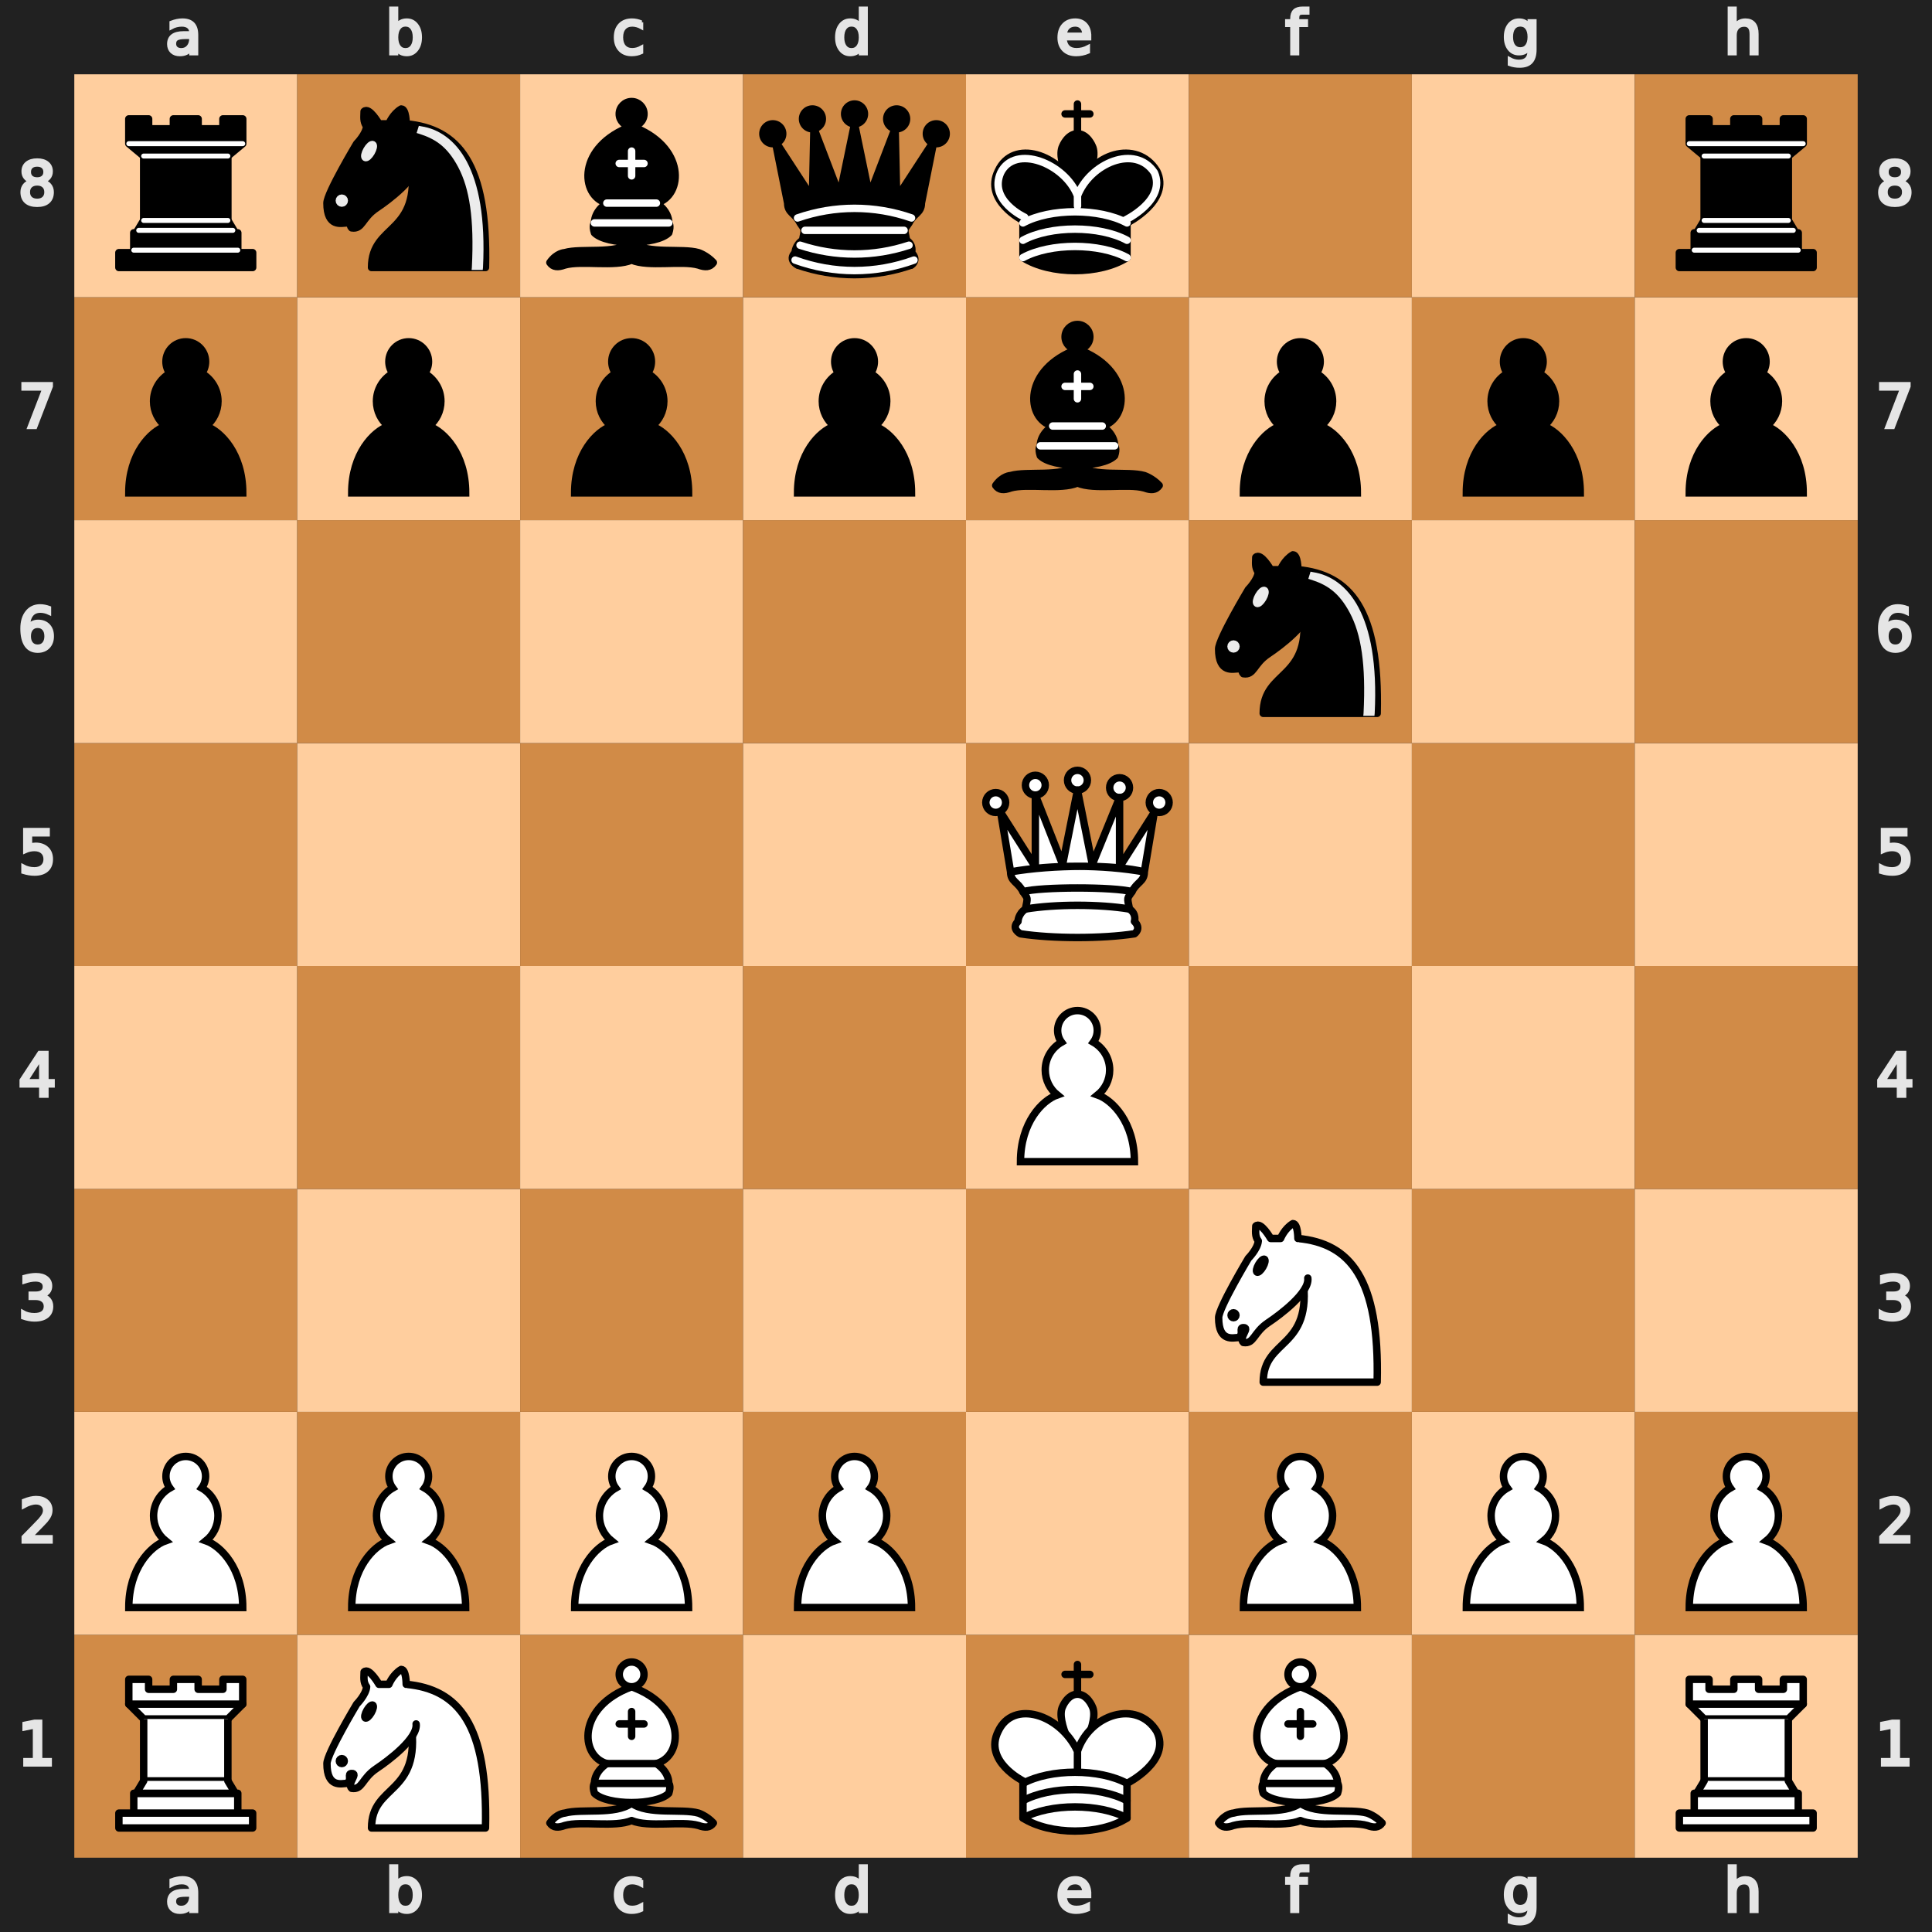
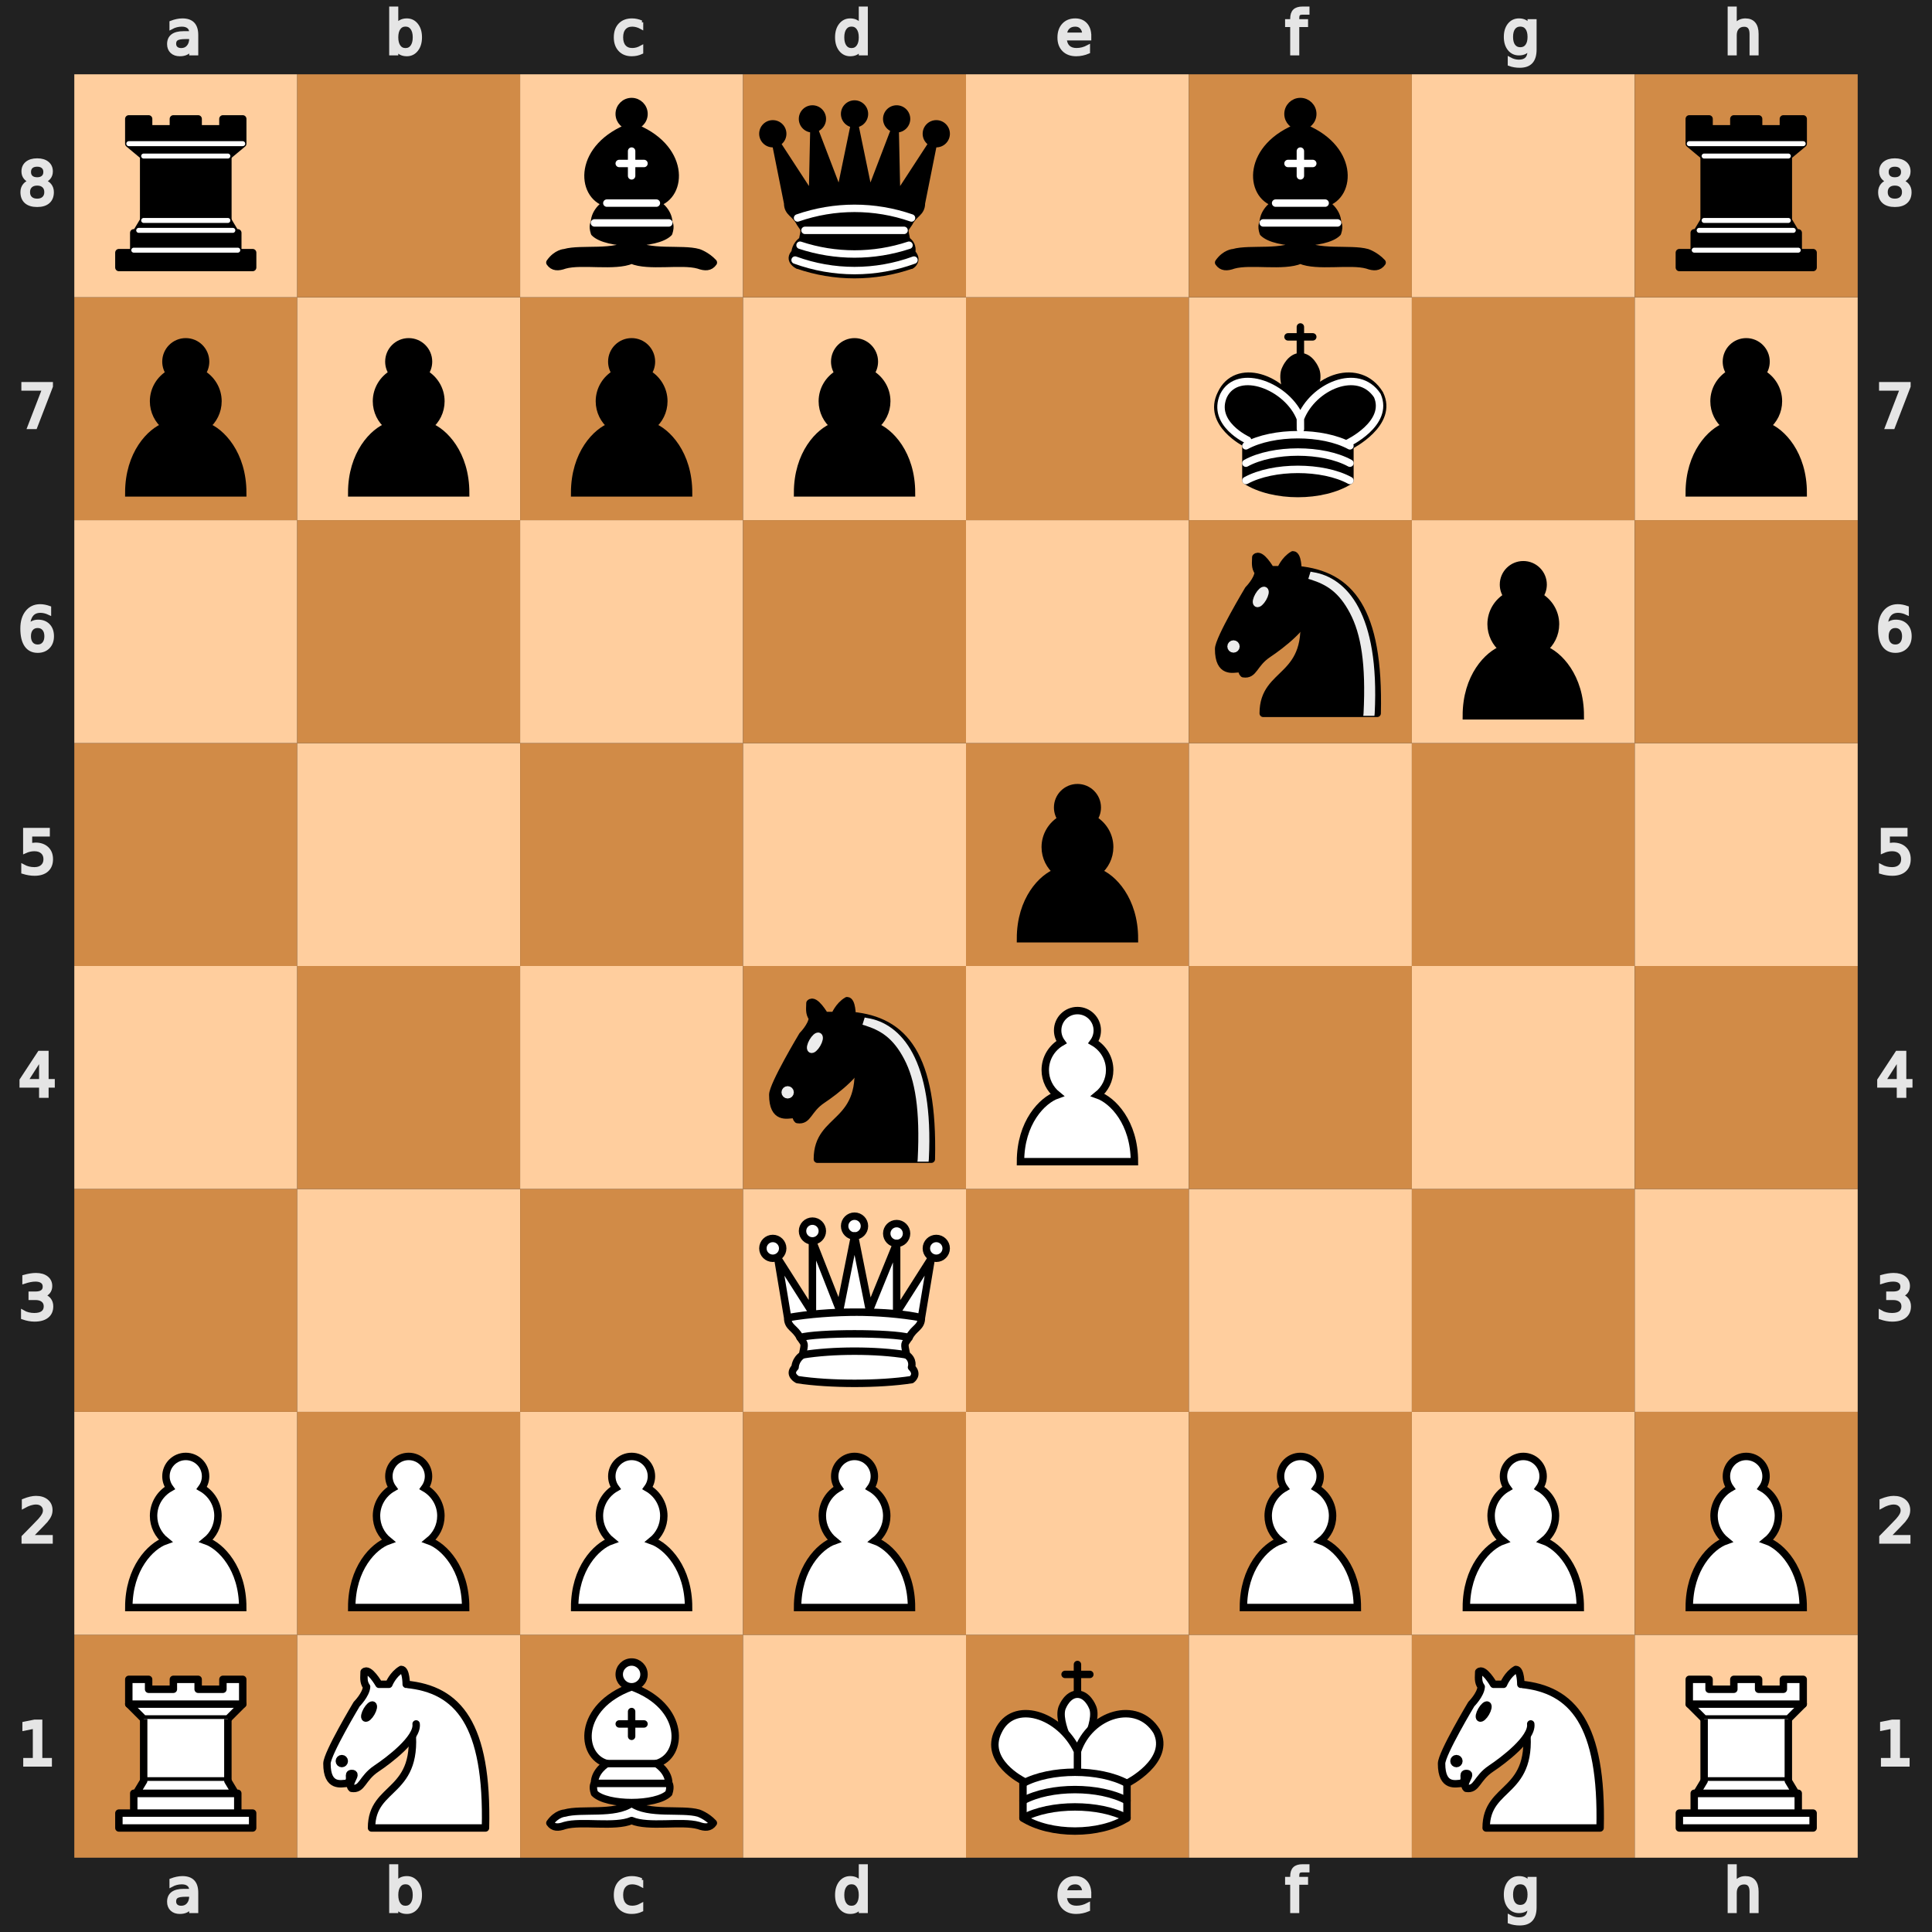
<svg xmlns="http://www.w3.org/2000/svg" xmlns:xlink="http://www.w3.org/1999/xlink" version="1.2" baseProfile="tiny" viewBox="0 0 390 390">
  <defs>
    <g id="white-pawn" class="white pawn">
      <path d="M22.5 9c-2.21 0-4 1.79-4 4 0 .89.29 1.71.78 2.38C17.33 16.5 16 18.59 16 21c0 2.03.94 3.84 2.41 5.03-3 1.06-7.41 5.55-7.41 13.47h23c0-7.92-4.41-12.41-7.41-13.47 1.47-1.19 2.41-3 2.41-5.03 0-2.41-1.33-4.5-3.28-5.62.49-.67.78-1.49.78-2.38 0-2.21-1.79-4-4-4z" fill="#fff" stroke="#000" stroke-width="1.5" stroke-linecap="round" />
    </g>
    <g id="white-knight" class="white knight" fill="none" fill-rule="evenodd" stroke="#000" stroke-width="1.5" stroke-linecap="round" stroke-linejoin="round">
      <path d="M 22,10 C 32.5,11 38.5,18 38,39 L 15,39 C 15,30 25,32.5 23,18" style="fill:#ffffff; stroke:#000000;" />
      <path d="M 24,18 C 24.38,20.91 18.45,25.37 16,27 C 13,29 13.18,31.34 11,31 C 9.958,30.06 12.41,27.96 11,28 C 10,28 11.19,29.23 10,30 C 9,30 5.997,31 6,26 C 6,24 12,14 12,14 C 12,14 13.89,12.1 14,10.5 C 13.27,9.506 13.5,8.5 13.5,7.5 C 14.5,6.5 16.5,10 16.5,10 L 18.5,10 C 18.5,10 19.28,8.008 21,7 C 22,7 22,10 22,10" style="fill:#ffffff; stroke:#000000;" />
      <path d="M 9.5 25.5 A 0.5 0.5 0 1 1 8.5,25.5 A 0.5 0.5 0 1 1 9.5 25.5 z" style="fill:#000000; stroke:#000000;" />
      <path d="M 15 15.5 A 0.5 1.5 0 1 1 14,15.5 A 0.5 1.5 0 1 1 15 15.5 z" transform="matrix(0.866,0.5,-0.5,0.866,9.693,-5.173)" style="fill:#000000; stroke:#000000;" />
    </g>
    <g id="white-bishop" class="white bishop" fill="none" fill-rule="evenodd" stroke="#000" stroke-width="1.5" stroke-linecap="round" stroke-linejoin="round">
      <g fill="#fff" stroke-linecap="butt">
        <path d="M9 36c3.39-.97 10.11.43 13.5-2 3.39 2.43 10.11 1.03 13.5 2 0 0 1.65.54 3 2-.68.97-1.65.99-3 .5-3.39-.97-10.11.46-13.5-1-3.39 1.46-10.11.03-13.5 1-1.354.49-2.323.47-3-.5 1.354-1.94 3-2 3-2zM15 32c2.5 2.5 12.5 2.5 15 0 .5-1.5 0-2 0-2 0-2.5-2.5-4-2.5-4 5.5-1.5 6-11.5-5-15.5-11 4-10.5 14-5 15.5 0 0-2.5 1.5-2.5 4 0 0-.5.5 0 2zM25 8a2.5 2.5 0 1 1-5 0 2.5 2.5 0 1 1 5 0z" />
      </g>
      <path d="M17.5 26h10M15 30h15m-7.5-14.5v5M20 18h5" stroke-linejoin="miter" />
    </g>
    <g id="white-rook" class="white rook" fill="#fff" fill-rule="evenodd" stroke="#000" stroke-width="1.5" stroke-linecap="round" stroke-linejoin="round">
      <path d="M9 39h27v-3H9v3zM12 36v-4h21v4H12zM11 14V9h4v2h5V9h5v2h5V9h4v5" stroke-linecap="butt" />
      <path d="M34 14l-3 3H14l-3-3" />
      <path d="M31 17v12.5H14V17" stroke-linecap="butt" stroke-linejoin="miter" />
      <path d="M31 29.5l1.5 2.5h-20l1.5-2.5" />
      <path d="M11 14h23" fill="none" stroke-linejoin="miter" />
    </g>
    <g id="white-queen" class="white queen" fill="#fff" fill-rule="evenodd" stroke="#000" stroke-width="1.5" stroke-linecap="round" stroke-linejoin="round">
      <path d="M8 12a2 2 0 1 1-4 0 2 2 0 1 1 4 0zM24.5 7.5a2 2 0 1 1-4 0 2 2 0 1 1 4 0zM41 12a2 2 0 1 1-4 0 2 2 0 1 1 4 0zM16 8.5a2 2 0 1 1-4 0 2 2 0 1 1 4 0zM33 9a2 2 0 1 1-4 0 2 2 0 1 1 4 0z" />
      <path d="M9 26c8.5-1.5 21-1.5 27 0l2-12-7 11V11l-5.5 13.5-3-15-3 15-5.5-14V25L7 14l2 12zM9 26c0 2 1.5 2 2.5 4 1 1.5 1 1 .5 3.5-1.5 1-1.5 2.5-1.5 2.5-1.5 1.5.5 2.5.5 2.5 6.5 1 16.5 1 23 0 0 0 1.5-1 0-2.5 0 0 .5-1.5-1-2.5-.5-2.5-.5-2 .5-3.5 1-2 2.5-2 2.5-4-8.5-1.5-18.5-1.5-27 0z" stroke-linecap="butt" />
      <path d="M11.5 30c3.5-1 18.5-1 22 0M12 33.5c6-1 15-1 21 0" fill="none" />
    </g>
    <g id="white-king" class="white king" fill="none" fill-rule="evenodd" stroke="#000" stroke-width="1.5" stroke-linecap="round" stroke-linejoin="round">
      <path d="M22.5 11.63V6M20 8h5" stroke-linejoin="miter" />
      <path d="M22.5 25s4.5-7.5 3-10.5c0 0-1-2.5-3-2.5s-3 2.5-3 2.5c-1.5 3 3 10.5 3 10.5" fill="#fff" stroke-linecap="butt" stroke-linejoin="miter" />
      <path d="M11.5 37c5.5 3.5 15.5 3.5 21 0v-7s9-4.5 6-10.5c-4-6.5-13.5-3.5-16 4V27v-3.5c-3.5-7.5-13-10.5-16-4-3 6 5 10 5 10V37z" fill="#fff" />
      <path d="M11.5 30c5.5-3 15.5-3 21 0m-21 3.5c5.5-3 15.5-3 21 0m-21 3.5c5.5-3 15.5-3 21 0" />
    </g>
    <g id="black-pawn" class="black pawn">
      <path d="M22.5 9c-2.21 0-4 1.79-4 4 0 .89.29 1.71.78 2.38C17.33 16.5 16 18.59 16 21c0 2.03.94 3.84 2.41 5.03-3 1.06-7.41 5.55-7.41 13.47h23c0-7.92-4.41-12.41-7.41-13.47 1.47-1.19 2.41-3 2.41-5.03 0-2.41-1.33-4.5-3.28-5.62.49-.67.78-1.49.78-2.38 0-2.21-1.79-4-4-4z" stroke="#000" stroke-width="1.5" stroke-linecap="round" />
    </g>
    <g id="black-knight" class="black knight" fill="none" fill-rule="evenodd" stroke="#000" stroke-width="1.5" stroke-linecap="round" stroke-linejoin="round">
      <path d="M 22,10 C 32.5,11 38.5,18 38,39 L 15,39 C 15,30 25,32.5 23,18" style="fill:#000000; stroke:#000000;" />
      <path d="M 24,18 C 24.38,20.91 18.45,25.37 16,27 C 13,29 13.18,31.34 11,31 C 9.958,30.06 12.41,27.96 11,28 C 10,28 11.19,29.23 10,30 C 9,30 5.997,31 6,26 C 6,24 12,14 12,14 C 12,14 13.89,12.1 14,10.5 C 13.27,9.506 13.5,8.5 13.5,7.5 C 14.5,6.5 16.5,10 16.5,10 L 18.5,10 C 18.5,10 19.28,8.008 21,7 C 22,7 22,10 22,10" style="fill:#000000; stroke:#000000;" />
      <path d="M 9.5 25.5 A 0.5 0.5 0 1 1 8.5,25.5 A 0.5 0.5 0 1 1 9.5 25.5 z" style="fill:#ececec; stroke:#ececec;" />
      <path d="M 15 15.5 A 0.5 1.5 0 1 1 14,15.5 A 0.5 1.5 0 1 1 15 15.5 z" transform="matrix(0.866,0.5,-0.5,0.866,9.693,-5.173)" style="fill:#ececec; stroke:#ececec;" />
      <path d="M 24.55,10.4 L 24.1,11.85 L 24.6,12 C 27.75,13 30.25,14.49 32.5,18.75 C 34.75,23.01 35.75,29.06 35.25,39 L 35.2,39.5 L 37.45,39.5 L 37.5,39 C 38,28.94 36.62,22.15 34.25,17.66 C 31.88,13.17 28.46,11.02 25.06,10.5 L 24.55,10.4 z " style="fill:#ececec; stroke:none;" />
    </g>
    <g id="black-bishop" class="black bishop" fill="none" fill-rule="evenodd" stroke="#000" stroke-width="1.5" stroke-linecap="round" stroke-linejoin="round">
      <path d="M9 36c3.39-.97 10.11.43 13.5-2 3.39 2.43 10.11 1.03 13.5 2 0 0 1.65.54 3 2-.68.97-1.65.99-3 .5-3.39-.97-10.11.46-13.5-1-3.39 1.46-10.11.03-13.5 1-1.354.49-2.323.47-3-.5 1.354-1.94 3-2 3-2zm6-4c2.5 2.5 12.5 2.5 15 0 .5-1.5 0-2 0-2 0-2.5-2.5-4-2.5-4 5.5-1.5 6-11.5-5-15.5-11 4-10.5 14-5 15.5 0 0-2.5 1.5-2.5 4 0 0-.5.5 0 2zM25 8a2.5 2.5 0 1 1-5 0 2.5 2.5 0 1 1 5 0z" fill="#000" stroke-linecap="butt" />
      <path d="M17.5 26h10M15 30h15m-7.5-14.5v5M20 18h5" stroke="#fff" stroke-linejoin="miter" />
    </g>
    <g id="black-rook" class="black rook" fill="#000" fill-rule="evenodd" stroke="#000" stroke-width="1.5" stroke-linecap="round" stroke-linejoin="round">
      <path d="M9 39h27v-3H9v3zM12.5 32l1.5-2.5h17l1.5 2.5h-20zM12 36v-4h21v4H12z" stroke-linecap="butt" />
      <path d="M14 29.5v-13h17v13H14z" stroke-linecap="butt" stroke-linejoin="miter" />
      <path d="M14 16.5L11 14h23l-3 2.5H14zM11 14V9h4v2h5V9h5v2h5V9h4v5H11z" stroke-linecap="butt" />
      <path d="M12 35.5h21M13 31.5h19M14 29.5h17M14 16.5h17M11 14h23" fill="none" stroke="#fff" stroke-width="1" stroke-linejoin="miter" />
    </g>
    <g id="black-queen" class="black queen" fill="#000" fill-rule="evenodd" stroke="#000" stroke-width="1.5" stroke-linecap="round" stroke-linejoin="round">
      <g fill="#000" stroke="none">
        <circle cx="6" cy="12" r="2.75" />
        <circle cx="14" cy="9" r="2.75" />
        <circle cx="22.5" cy="8" r="2.75" />
        <circle cx="31" cy="9" r="2.75" />
        <circle cx="39" cy="12" r="2.75" />
      </g>
      <path d="M9 26c8.5-1.5 21-1.5 27 0l2.5-12.5L31 25l-.3-14.1-5.2 13.6-3-14.5-3 14.5-5.2-13.6L14 25 6.5 13.5 9 26zM9 26c0 2 1.5 2 2.5 4 1 1.5 1 1 .5 3.5-1.5 1-1.5 2.5-1.5 2.5-1.5 1.5.5 2.5.5 2.5 6.5 1 16.5 1 23 0 0 0 1.5-1 0-2.5 0 0 .5-1.5-1-2.5-.5-2.5-.5-2 .5-3.5 1-2 2.5-2 2.5-4-8.5-1.5-18.5-1.5-27 0z" stroke-linecap="butt" />
      <path d="M11 38.5a35 35 1 0 0 23 0" fill="none" stroke-linecap="butt" />
      <path d="M11 29a35 35 1 0 1 23 0M12.5 31.5h20M11.5 34.5a35 35 1 0 0 22 0M10.5 37.5a35 35 1 0 0 24 0" fill="none" stroke="#fff" />
    </g>
    <g id="black-king" class="black king" fill="none" fill-rule="evenodd" stroke="#000" stroke-width="1.5" stroke-linecap="round" stroke-linejoin="round">
      <path d="M22.5 11.63V6" stroke-linejoin="miter" />
      <path d="M22.5 25s4.5-7.5 3-10.5c0 0-1-2.5-3-2.5s-3 2.5-3 2.5c-1.5 3 3 10.5 3 10.5" fill="#000" stroke-linecap="butt" stroke-linejoin="miter" />
      <path d="M11.5 37c5.5 3.5 15.5 3.5 21 0v-7s9-4.5 6-10.5c-4-6.5-13.5-3.5-16 4V27v-3.5c-3.5-7.5-13-10.5-16-4-3 6 5 10 5 10V37z" fill="#000" />
      <path d="M20 8h5" stroke-linejoin="miter" />
      <path d="M32 29.5s8.5-4 6.03-9.65C34.15 14 25 18 22.5 24.5l.01 2.1-.01-2.1C20 18 9.906 14 6.997 19.85c-2.497 5.65 4.853 9 4.853 9M11.5 30c5.5-3 15.5-3 21 0m-21 3.5c5.5-3 15.5-3 21 0m-21 3.5c5.5-3 15.5-3 21 0" stroke="#fff" />
    </g>
  </defs>
  <rect x="0" y="0" width="390" height="390" fill="#212121" />
  <g transform="translate(20, 0) scale(0.75, 0.75)" fill="#e5e5e5" stroke="#e5e5e5">
    <path d="M23.328 10.016q-1.742 0-2.414.398-.672.398-.672 1.36 0 .765.5 1.218.508.445 1.375.445 1.196 0 1.914-.843.727-.852.727-2.258v-.32zm2.867-.594v4.992h-1.437v-1.328q-.492.797-1.227 1.18-.734.375-1.797.375-1.343 0-2.14-.75-.79-.758-.79-2.024 0-1.476.985-2.226.992-.75 2.953-.75h2.016V8.75q0-.992-.656-1.531-.649-.547-1.829-.547-.75 0-1.46.18-.711.18-1.368.539V6.062q.79-.304 1.532-.453.742-.156 1.445-.156 1.898 0 2.836.984.937.985.937 2.985z" />
  </g>
  <g transform="translate(20, 375) scale(0.75, 0.75)" fill="#e5e5e5" stroke="#e5e5e5">
    <path d="M23.328 10.016q-1.742 0-2.414.398-.672.398-.672 1.36 0 .765.5 1.218.508.445 1.375.445 1.196 0 1.914-.843.727-.852.727-2.258v-.32zm2.867-.594v4.992h-1.437v-1.328q-.492.797-1.227 1.18-.734.375-1.797.375-1.343 0-2.14-.75-.79-.758-.79-2.024 0-1.476.985-2.226.992-.75 2.953-.75h2.016V8.75q0-.992-.656-1.531-.649-.547-1.829-.547-.75 0-1.46.18-.711.18-1.368.539V6.062q.79-.304 1.532-.453.742-.156 1.445-.156 1.898 0 2.836.984.937.985.937 2.985z" />
  </g>
  <g transform="translate(65, 0) scale(0.75, 0.75)" fill="#e5e5e5" stroke="#e5e5e5">
    <path d="M24.922 10.047q0-1.586-.656-2.485-.649-.906-1.79-.906-1.14 0-1.796.906-.649.899-.649 2.485 0 1.586.649 2.492.656.898 1.797.898 1.14 0 1.789-.898.656-.906.656-2.492zm-4.89-3.055q.452-.781 1.14-1.156.695-.383 1.656-.383 1.594 0 2.586 1.266 1 1.265 1 3.328 0 2.062-1 3.328-.992 1.266-2.586 1.266-.96 0-1.656-.375-.688-.383-1.14-1.164v1.312h-1.446V2.258h1.445z" />
  </g>
  <g transform="translate(65, 375) scale(0.75, 0.75)" fill="#e5e5e5" stroke="#e5e5e5">
    <path d="M24.922 10.047q0-1.586-.656-2.485-.649-.906-1.79-.906-1.14 0-1.796.906-.649.899-.649 2.485 0 1.586.649 2.492.656.898 1.797.898 1.14 0 1.789-.898.656-.906.656-2.492zm-4.89-3.055q.452-.781 1.14-1.156.695-.383 1.656-.383 1.594 0 2.586 1.266 1 1.265 1 3.328 0 2.062-1 3.328-.992 1.266-2.586 1.266-.96 0-1.656-.375-.688-.383-1.14-1.164v1.312h-1.446V2.258h1.445z" />
  </g>
  <g transform="translate(110, 0) scale(0.75, 0.75)" fill="#e5e5e5" stroke="#e5e5e5">
    <path d="M25.96 6v1.344q-.608-.336-1.226-.5-.609-.172-1.234-.172-1.398 0-2.172.89-.773.883-.773 2.485 0 1.601.773 2.492.774.883 2.172.883.625 0 1.234-.164.618-.172 1.227-.508v1.328q-.602.281-1.25.422-.64.14-1.367.14-1.977 0-3.14-1.242-1.165-1.242-1.165-3.351 0-2.14 1.172-3.367 1.18-1.227 3.227-1.227.664 0 1.296.14.633.134 1.227.407z" />
  </g>
  <g transform="translate(110, 375) scale(0.75, 0.75)" fill="#e5e5e5" stroke="#e5e5e5">
    <path d="M25.96 6v1.344q-.608-.336-1.226-.5-.609-.172-1.234-.172-1.398 0-2.172.89-.773.883-.773 2.485 0 1.601.773 2.492.774.883 2.172.883.625 0 1.234-.164.618-.172 1.227-.508v1.328q-.602.281-1.25.422-.64.14-1.367.14-1.977 0-3.14-1.242-1.165-1.242-1.165-3.351 0-2.14 1.172-3.367 1.18-1.227 3.227-1.227.664 0 1.296.14.633.134 1.227.407z" />
  </g>
  <g transform="translate(155, 0) scale(0.75, 0.75)" fill="#e5e5e5" stroke="#e5e5e5">
    <path d="M24.973 6.992V2.258h1.437v12.156h-1.437v-1.312q-.453.78-1.149 1.164-.687.375-1.656.375-1.586 0-2.586-1.266-.992-1.266-.992-3.328 0-2.063.992-3.328 1-1.266 2.586-1.266.969 0 1.656.383.696.375 1.149 1.156zm-4.899 3.055q0 1.586.649 2.492.656.898 1.797.898 1.14 0 1.796-.898.657-.906.657-2.492 0-1.586-.657-2.485-.656-.906-1.796-.906-1.141 0-1.797.906-.649.899-.649 2.485z" />
  </g>
  <g transform="translate(155, 375) scale(0.75, 0.75)" fill="#e5e5e5" stroke="#e5e5e5">
    <path d="M24.973 6.992V2.258h1.437v12.156h-1.437v-1.312q-.453.78-1.149 1.164-.687.375-1.656.375-1.586 0-2.586-1.266-.992-1.266-.992-3.328 0-2.063.992-3.328 1-1.266 2.586-1.266.969 0 1.656.383.696.375 1.149 1.156zm-4.899 3.055q0 1.586.649 2.492.656.898 1.797.898 1.14 0 1.796-.898.657-.906.657-2.492 0-1.586-.657-2.485-.656-.906-1.796-.906-1.141 0-1.797.906-.649.899-.649 2.485z" />
  </g>
  <g transform="translate(200, 0) scale(0.75, 0.75)" fill="#e5e5e5" stroke="#e5e5e5">
    <path d="M26.555 9.68v.703h-6.61q.094 1.484.89 2.265.806.774 2.235.774.828 0 1.602-.203.781-.203 1.547-.61v1.36q-.774.328-1.586.5-.813.172-1.649.172-2.093 0-3.32-1.22-1.219-1.218-1.219-3.296 0-2.148 1.157-3.406 1.164-1.266 3.132-1.266 1.766 0 2.79 1.14 1.03 1.134 1.03 3.087zm-1.438-.422q-.015-1.18-.664-1.883-.64-.703-1.703-.703-1.203 0-1.93.68-.718.68-.828 1.914z" />
  </g>
  <g transform="translate(200, 375) scale(0.75, 0.75)" fill="#e5e5e5" stroke="#e5e5e5">
    <path d="M26.555 9.68v.703h-6.61q.094 1.484.89 2.265.806.774 2.235.774.828 0 1.602-.203.781-.203 1.547-.61v1.36q-.774.328-1.586.5-.813.172-1.649.172-2.093 0-3.32-1.22-1.219-1.218-1.219-3.296 0-2.148 1.157-3.406 1.164-1.266 3.132-1.266 1.766 0 2.79 1.14 1.03 1.134 1.03 3.087zm-1.438-.422q-.015-1.18-.664-1.883-.64-.703-1.703-.703-1.203 0-1.93.68-.718.68-.828 1.914z" />
  </g>
  <g transform="translate(245, 0) scale(0.75, 0.75)" fill="#e5e5e5" stroke="#e5e5e5">
    <path d="M25.285 2.258v1.195H23.91q-.773 0-1.078.313-.297.312-.297 1.125v.773h2.367v1.117h-2.367v7.633H21.09V6.781h-1.375V5.664h1.375v-.61q0-1.46.68-2.124.68-.672 2.156-.672z" />
  </g>
  <g transform="translate(245, 375) scale(0.75, 0.75)" fill="#e5e5e5" stroke="#e5e5e5">
    <path d="M25.285 2.258v1.195H23.91q-.773 0-1.078.313-.297.312-.297 1.125v.773h2.367v1.117h-2.367v7.633H21.09V6.781h-1.375V5.664h1.375v-.61q0-1.46.68-2.124.68-.672 2.156-.672z" />
  </g>
  <g transform="translate(290, 0) scale(0.75, 0.75)" fill="#e5e5e5" stroke="#e5e5e5">
    <path d="M24.973 9.937q0-1.562-.649-2.421-.64-.86-1.804-.86-1.157 0-1.805.86-.64.859-.64 2.421 0 1.555.64 2.415.648.859 1.805.859 1.164 0 1.804-.86.649-.859.649-2.414zm1.437 3.391q0 2.234-.992 3.32-.992 1.094-3.04 1.094-.757 0-1.429-.117-.672-.11-1.304-.344v-1.398q.632.344 1.25.508.617.164 1.257.164 1.414 0 2.118-.743.703-.734.703-2.226v-.711q-.446.773-1.141 1.156-.695.383-1.664.383-1.61 0-2.594-1.227-.984-1.226-.984-3.25 0-2.03.984-3.257.985-1.227 2.594-1.227.969 0 1.664.383t1.14 1.156V5.664h1.438z" />
  </g>
  <g transform="translate(290, 375) scale(0.75, 0.75)" fill="#e5e5e5" stroke="#e5e5e5">
    <path d="M24.973 9.937q0-1.562-.649-2.421-.64-.86-1.804-.86-1.157 0-1.805.86-.64.859-.64 2.421 0 1.555.64 2.415.648.859 1.805.859 1.164 0 1.804-.86.649-.859.649-2.414zm1.437 3.391q0 2.234-.992 3.32-.992 1.094-3.04 1.094-.757 0-1.429-.117-.672-.11-1.304-.344v-1.398q.632.344 1.25.508.617.164 1.257.164 1.414 0 2.118-.743.703-.734.703-2.226v-.711q-.446.773-1.141 1.156-.695.383-1.664.383-1.61 0-2.594-1.227-.984-1.226-.984-3.25 0-2.03.984-3.257.985-1.227 2.594-1.227.969 0 1.664.383t1.14 1.156V5.664h1.438z" />
  </g>
  <g transform="translate(335, 0) scale(0.75, 0.75)" fill="#e5e5e5" stroke="#e5e5e5">
    <path d="M26.164 9.133v5.281h-1.437V9.18q0-1.243-.485-1.86-.484-.617-1.453-.617-1.164 0-1.836.742-.672.742-.672 2.024v4.945h-1.445V2.258h1.445v4.765q.516-.789 1.211-1.18.703-.39 1.617-.39 1.508 0 2.282.938.773.93.773 2.742z" />
  </g>
  <g transform="translate(335, 375) scale(0.75, 0.75)" fill="#e5e5e5" stroke="#e5e5e5">
    <path d="M26.164 9.133v5.281h-1.437V9.18q0-1.243-.485-1.86-.484-.617-1.453-.617-1.164 0-1.836.742-.672.742-.672 2.024v4.945h-1.445V2.258h1.445v4.765q.516-.789 1.211-1.18.703-.39 1.617-.39 1.508 0 2.282.938.773.93.773 2.742z" />
  </g>
  <g transform="translate(0, 335) scale(0.75, 0.75)" fill="#e5e5e5" stroke="#e5e5e5">
    <path d="M6.754 26.996h2.578v-8.898l-2.805.562v-1.437l2.79-.563h1.578v10.336h2.578v1.328h-6.72z" />
  </g>
  <g transform="translate(375, 335) scale(0.75, 0.75)" fill="#e5e5e5" stroke="#e5e5e5">
    <path d="M6.754 26.996h2.578v-8.898l-2.805.562v-1.437l2.79-.563h1.578v10.336h2.578v1.328h-6.72z" />
  </g>
  <g transform="translate(0, 290) scale(0.75, 0.75)" fill="#e5e5e5" stroke="#e5e5e5">
    <path d="M8.195 26.996h5.508v1.328H6.297v-1.328q.898-.93 2.445-2.492 1.555-1.57 1.953-2.024.758-.851 1.055-1.437.305-.594.305-1.164 0-.93-.657-1.516-.648-.586-1.695-.586-.742 0-1.57.258-.82.258-1.758.781v-1.593q.953-.383 1.781-.578.828-.196 1.516-.196 1.812 0 2.89.906 1.079.907 1.079 2.422 0 .72-.274 1.368-.265.64-.976 1.515-.196.227-1.243 1.313-1.046 1.078-2.953 3.023z" />
  </g>
  <g transform="translate(375, 290) scale(0.75, 0.75)" fill="#e5e5e5" stroke="#e5e5e5">
    <path d="M8.195 26.996h5.508v1.328H6.297v-1.328q.898-.93 2.445-2.492 1.555-1.57 1.953-2.024.758-.851 1.055-1.437.305-.594.305-1.164 0-.93-.657-1.516-.648-.586-1.695-.586-.742 0-1.57.258-.82.258-1.758.781v-1.593q.953-.383 1.781-.578.828-.196 1.516-.196 1.812 0 2.89.906 1.079.907 1.079 2.422 0 .72-.274 1.368-.265.64-.976 1.515-.196.227-1.243 1.313-1.046 1.078-2.953 3.023z" />
  </g>
  <g transform="translate(0, 245) scale(0.75, 0.75)" fill="#e5e5e5" stroke="#e5e5e5">
    <path d="M11.434 22.035q1.132.242 1.765 1.008.64.766.64 1.89 0 1.727-1.187 2.672-1.187.946-3.375.946-.734 0-1.515-.149-.774-.14-1.602-.43V26.45q.656.383 1.438.578.78.196 1.632.196 1.485 0 2.258-.586.782-.586.782-1.703 0-1.032-.727-1.61-.719-.586-2.008-.586h-1.36v-1.297h1.423q1.164 0 1.78-.46.618-.47.618-1.344 0-.899-.64-1.375-.633-.485-1.82-.485-.65 0-1.391.141-.743.14-1.633.437V16.95q.898-.25 1.68-.375.788-.125 1.484-.125 1.797 0 2.844.82 1.046.813 1.046 2.204 0 .968-.554 1.64-.555.664-1.578.922z" />
  </g>
  <g transform="translate(375, 245) scale(0.75, 0.75)" fill="#e5e5e5" stroke="#e5e5e5">
    <path d="M11.434 22.035q1.132.242 1.765 1.008.64.766.64 1.89 0 1.727-1.187 2.672-1.187.946-3.375.946-.734 0-1.515-.149-.774-.14-1.602-.43V26.45q.656.383 1.438.578.78.196 1.632.196 1.485 0 2.258-.586.782-.586.782-1.703 0-1.032-.727-1.61-.719-.586-2.008-.586h-1.36v-1.297h1.423q1.164 0 1.78-.46.618-.47.618-1.344 0-.899-.64-1.375-.633-.485-1.82-.485-.65 0-1.391.141-.743.14-1.633.437V16.95q.898-.25 1.68-.375.788-.125 1.484-.125 1.797 0 2.844.82 1.046.813 1.046 2.204 0 .968-.554 1.64-.555.664-1.578.922z" />
  </g>
  <g transform="translate(0, 200) scale(0.75, 0.75)" fill="#e5e5e5" stroke="#e5e5e5">
    <path d="M11.016 18.035L7.03 24.262h3.985zm-.414-1.375h1.984v7.602h1.664v1.312h-1.664v2.75h-1.57v-2.75H5.75v-1.523z" />
  </g>
  <g transform="translate(375, 200) scale(0.75, 0.75)" fill="#e5e5e5" stroke="#e5e5e5">
    <path d="M11.016 18.035L7.03 24.262h3.985zm-.414-1.375h1.984v7.602h1.664v1.312h-1.664v2.75h-1.57v-2.75H5.75v-1.523z" />
  </g>
  <g transform="translate(0, 155) scale(0.75, 0.75)" fill="#e5e5e5" stroke="#e5e5e5">
    <path d="M6.719 16.66h6.195v1.328h-4.75v2.86q.344-.118.688-.172.343-.063.687-.063 1.953 0 3.094 1.07 1.14 1.07 1.14 2.899 0 1.883-1.171 2.93-1.172 1.039-3.305 1.039-.735 0-1.5-.125-.758-.125-1.57-.375v-1.586q.703.383 1.453.57.75.188 1.586.188 1.351 0 2.14-.711.79-.711.79-1.93 0-1.219-.79-1.93-.789-.71-2.14-.71-.633 0-1.266.14-.625.14-1.281.438z" />
  </g>
  <g transform="translate(375, 155) scale(0.75, 0.75)" fill="#e5e5e5" stroke="#e5e5e5">
    <path d="M6.719 16.66h6.195v1.328h-4.75v2.86q.344-.118.688-.172.343-.063.687-.063 1.953 0 3.094 1.07 1.14 1.07 1.14 2.899 0 1.883-1.171 2.93-1.172 1.039-3.305 1.039-.735 0-1.5-.125-.758-.125-1.57-.375v-1.586q.703.383 1.453.57.75.188 1.586.188 1.351 0 2.14-.711.79-.711.79-1.93 0-1.219-.79-1.93-.789-.71-2.14-.71-.633 0-1.266.14-.625.14-1.281.438z" />
  </g>
  <g transform="translate(0, 110) scale(0.75, 0.75)" fill="#e5e5e5" stroke="#e5e5e5">
    <path d="M10.137 21.863q-1.063 0-1.688.727-.617.726-.617 1.992 0 1.258.617 1.992.625.727 1.688.727 1.062 0 1.68-.727.624-.734.624-1.992 0-1.266-.625-1.992-.617-.727-1.68-.727zm3.133-4.945v1.437q-.594-.28-1.204-.43-.601-.148-1.195-.148-1.562 0-2.39 1.055-.82 1.055-.938 3.188.46-.68 1.156-1.04.696-.367 1.531-.367 1.758 0 2.774 1.07 1.023 1.063 1.023 2.899 0 1.797-1.062 2.883-1.063 1.086-2.828 1.086-2.024 0-3.094-1.547-1.07-1.555-1.07-4.5 0-2.766 1.312-4.406 1.313-1.649 3.524-1.649.593 0 1.195.117.61.118 1.266.352z" />
  </g>
  <g transform="translate(375, 110) scale(0.75, 0.75)" fill="#e5e5e5" stroke="#e5e5e5">
    <path d="M10.137 21.863q-1.063 0-1.688.727-.617.726-.617 1.992 0 1.258.617 1.992.625.727 1.688.727 1.062 0 1.68-.727.624-.734.624-1.992 0-1.266-.625-1.992-.617-.727-1.68-.727zm3.133-4.945v1.437q-.594-.28-1.204-.43-.601-.148-1.195-.148-1.562 0-2.39 1.055-.82 1.055-.938 3.188.46-.68 1.156-1.04.696-.367 1.531-.367 1.758 0 2.774 1.07 1.023 1.063 1.023 2.899 0 1.797-1.062 2.883-1.063 1.086-2.828 1.086-2.024 0-3.094-1.547-1.07-1.555-1.07-4.5 0-2.766 1.312-4.406 1.313-1.649 3.524-1.649.593 0 1.195.117.61.118 1.266.352z" />
  </g>
  <g transform="translate(0, 65) scale(0.75, 0.75)" fill="#e5e5e5" stroke="#e5e5e5">
    <path d="M6.25 16.66h7.5v.672L9.516 28.324H7.867l3.985-10.336H6.25z" />
  </g>
  <g transform="translate(375, 65) scale(0.75, 0.75)" fill="#e5e5e5" stroke="#e5e5e5">
    <path d="M6.25 16.66h7.5v.672L9.516 28.324H7.867l3.985-10.336H6.25z" />
  </g>
  <g transform="translate(0, 20) scale(0.75, 0.75)" fill="#e5e5e5" stroke="#e5e5e5">
    <path d="M10 22.785q-1.125 0-1.773.602-.641.601-.641 1.656t.64 1.656q.649.602 1.774.602t1.773-.602q.649-.61.649-1.656 0-1.055-.649-1.656-.64-.602-1.773-.602zm-1.578-.672q-1.016-.25-1.586-.945-.563-.695-.563-1.695 0-1.399.993-2.211 1-.813 2.734-.813 1.742 0 2.734.813.993.812.993 2.21 0 1-.57 1.696-.563.695-1.571.945 1.14.266 1.773 1.04.641.773.641 1.89 0 1.695-1.04 2.602-1.03.906-2.96.906t-2.969-.906Q6 26.738 6 25.043q0-1.117.64-1.89.641-.774 1.782-1.04zm-.578-2.492q0 .906.562 1.414.57.508 1.594.508 1.016 0 1.586-.508.578-.508.578-1.414 0-.906-.578-1.414-.57-.508-1.586-.508-1.023 0-1.594.508-.562.508-.562 1.414z" />
  </g>
  <g transform="translate(375, 20) scale(0.75, 0.75)" fill="#e5e5e5" stroke="#e5e5e5">
    <path d="M10 22.785q-1.125 0-1.773.602-.641.601-.641 1.656t.64 1.656q.649.602 1.774.602t1.773-.602q.649-.61.649-1.656 0-1.055-.649-1.656-.64-.602-1.773-.602zm-1.578-.672q-1.016-.25-1.586-.945-.563-.695-.563-1.695 0-1.399.993-2.211 1-.813 2.734-.813 1.742 0 2.734.813.993.812.993 2.21 0 1-.57 1.696-.563.695-1.571.945 1.14.266 1.773 1.04.641.773.641 1.89 0 1.695-1.04 2.602-1.03.906-2.96.906t-2.969-.906Q6 26.738 6 25.043q0-1.117.64-1.89.641-.774 1.782-1.04zm-.578-2.492q0 .906.562 1.414.57.508 1.594.508 1.016 0 1.586-.508.578-.508.578-1.414 0-.906-.578-1.414-.57-.508-1.586-.508-1.023 0-1.594.508-.562.508-.562 1.414z" />
  </g>
  <rect x="15" y="330" width="45" height="45" class="square dark a1" stroke="none" fill="#d18b47" />
  <rect x="60" y="330" width="45" height="45" class="square light b1" stroke="none" fill="#ffce9e" />
  <rect x="105" y="330" width="45" height="45" class="square dark c1" stroke="none" fill="#d18b47" />
  <rect x="150" y="330" width="45" height="45" class="square light d1" stroke="none" fill="#ffce9e" />
  <rect x="195" y="330" width="45" height="45" class="square dark e1" stroke="none" fill="#d18b47" />
  <rect x="240" y="330" width="45" height="45" class="square light f1" stroke="none" fill="#ffce9e" />
  <rect x="285" y="330" width="45" height="45" class="square dark g1" stroke="none" fill="#d18b47" />
  <rect x="330" y="330" width="45" height="45" class="square light h1" stroke="none" fill="#ffce9e" />
  <rect x="15" y="285" width="45" height="45" class="square light a2" stroke="none" fill="#ffce9e" />
  <rect x="60" y="285" width="45" height="45" class="square dark b2" stroke="none" fill="#d18b47" />
  <rect x="105" y="285" width="45" height="45" class="square light c2" stroke="none" fill="#ffce9e" />
  <rect x="150" y="285" width="45" height="45" class="square dark d2" stroke="none" fill="#d18b47" />
  <rect x="195" y="285" width="45" height="45" class="square light e2" stroke="none" fill="#ffce9e" />
  <rect x="240" y="285" width="45" height="45" class="square dark f2" stroke="none" fill="#d18b47" />
  <rect x="285" y="285" width="45" height="45" class="square light g2" stroke="none" fill="#ffce9e" />
  <rect x="330" y="285" width="45" height="45" class="square dark h2" stroke="none" fill="#d18b47" />
  <rect x="15" y="240" width="45" height="45" class="square dark a3" stroke="none" fill="#d18b47" />
  <rect x="60" y="240" width="45" height="45" class="square light b3" stroke="none" fill="#ffce9e" />
  <rect x="105" y="240" width="45" height="45" class="square dark c3" stroke="none" fill="#d18b47" />
  <rect x="150" y="240" width="45" height="45" class="square light d3" stroke="none" fill="#ffce9e" />
  <rect x="195" y="240" width="45" height="45" class="square dark e3" stroke="none" fill="#d18b47" />
  <rect x="240" y="240" width="45" height="45" class="square light f3" stroke="none" fill="#ffce9e" />
  <rect x="285" y="240" width="45" height="45" class="square dark g3" stroke="none" fill="#d18b47" />
  <rect x="330" y="240" width="45" height="45" class="square light h3" stroke="none" fill="#ffce9e" />
  <rect x="15" y="195" width="45" height="45" class="square light a4" stroke="none" fill="#ffce9e" />
  <rect x="60" y="195" width="45" height="45" class="square dark b4" stroke="none" fill="#d18b47" />
  <rect x="105" y="195" width="45" height="45" class="square light c4" stroke="none" fill="#ffce9e" />
  <rect x="150" y="195" width="45" height="45" class="square dark d4" stroke="none" fill="#d18b47" />
  <rect x="195" y="195" width="45" height="45" class="square light e4" stroke="none" fill="#ffce9e" />
  <rect x="240" y="195" width="45" height="45" class="square dark f4" stroke="none" fill="#d18b47" />
  <rect x="285" y="195" width="45" height="45" class="square light g4" stroke="none" fill="#ffce9e" />
  <rect x="330" y="195" width="45" height="45" class="square dark h4" stroke="none" fill="#d18b47" />
  <rect x="15" y="150" width="45" height="45" class="square dark a5" stroke="none" fill="#d18b47" />
  <rect x="60" y="150" width="45" height="45" class="square light b5" stroke="none" fill="#ffce9e" />
  <rect x="105" y="150" width="45" height="45" class="square dark c5" stroke="none" fill="#d18b47" />
  <rect x="150" y="150" width="45" height="45" class="square light d5" stroke="none" fill="#ffce9e" />
  <rect x="195" y="150" width="45" height="45" class="square dark e5" stroke="none" fill="#d18b47" />
  <rect x="240" y="150" width="45" height="45" class="square light f5" stroke="none" fill="#ffce9e" />
  <rect x="285" y="150" width="45" height="45" class="square dark g5" stroke="none" fill="#d18b47" />
  <rect x="330" y="150" width="45" height="45" class="square light h5" stroke="none" fill="#ffce9e" />
  <rect x="15" y="105" width="45" height="45" class="square light a6" stroke="none" fill="#ffce9e" />
  <rect x="60" y="105" width="45" height="45" class="square dark b6" stroke="none" fill="#d18b47" />
  <rect x="105" y="105" width="45" height="45" class="square light c6" stroke="none" fill="#ffce9e" />
  <rect x="150" y="105" width="45" height="45" class="square dark d6" stroke="none" fill="#d18b47" />
  <rect x="195" y="105" width="45" height="45" class="square light e6" stroke="none" fill="#ffce9e" />
  <rect x="240" y="105" width="45" height="45" class="square dark f6" stroke="none" fill="#d18b47" />
  <rect x="285" y="105" width="45" height="45" class="square light g6" stroke="none" fill="#ffce9e" />
  <rect x="330" y="105" width="45" height="45" class="square dark h6" stroke="none" fill="#d18b47" />
  <rect x="15" y="60" width="45" height="45" class="square dark a7" stroke="none" fill="#d18b47" />
  <rect x="60" y="60" width="45" height="45" class="square light b7" stroke="none" fill="#ffce9e" />
  <rect x="105" y="60" width="45" height="45" class="square dark c7" stroke="none" fill="#d18b47" />
  <rect x="150" y="60" width="45" height="45" class="square light d7" stroke="none" fill="#ffce9e" />
  <rect x="195" y="60" width="45" height="45" class="square dark e7" stroke="none" fill="#d18b47" />
  <rect x="240" y="60" width="45" height="45" class="square light f7" stroke="none" fill="#ffce9e" />
  <rect x="285" y="60" width="45" height="45" class="square dark g7" stroke="none" fill="#d18b47" />
  <rect x="330" y="60" width="45" height="45" class="square light h7" stroke="none" fill="#ffce9e" />
  <rect x="15" y="15" width="45" height="45" class="square light a8" stroke="none" fill="#ffce9e" />
  <rect x="60" y="15" width="45" height="45" class="square dark b8" stroke="none" fill="#d18b47" />
  <rect x="105" y="15" width="45" height="45" class="square light c8" stroke="none" fill="#ffce9e" />
  <rect x="150" y="15" width="45" height="45" class="square dark d8" stroke="none" fill="#d18b47" />
  <rect x="195" y="15" width="45" height="45" class="square light e8" stroke="none" fill="#ffce9e" />
  <rect x="240" y="15" width="45" height="45" class="square dark f8" stroke="none" fill="#d18b47" />
  <rect x="285" y="15" width="45" height="45" class="square light g8" stroke="none" fill="#ffce9e" />
  <rect x="330" y="15" width="45" height="45" class="square dark h8" stroke="none" fill="#d18b47" />
  <use href="#white-rook" xlink:href="#white-rook" transform="translate(15, 330)" />
  <use href="#white-knight" xlink:href="#white-knight" transform="translate(60, 330)" />
  <use href="#white-bishop" xlink:href="#white-bishop" transform="translate(105, 330)" />
  <use href="#white-king" xlink:href="#white-king" transform="translate(195, 330)" />
-   <use href="#white-bishop" xlink:href="#white-bishop" transform="translate(240, 330)" />
+   <use href="#white-knight" xlink:href="#white-knight" transform="translate(285, 330)" />
  <use href="#white-rook" xlink:href="#white-rook" transform="translate(330, 330)" />
  <use href="#white-pawn" xlink:href="#white-pawn" transform="translate(15, 285)" />
  <use href="#white-pawn" xlink:href="#white-pawn" transform="translate(60, 285)" />
  <use href="#white-pawn" xlink:href="#white-pawn" transform="translate(105, 285)" />
  <use href="#white-pawn" xlink:href="#white-pawn" transform="translate(150, 285)" />
  <use href="#white-pawn" xlink:href="#white-pawn" transform="translate(240, 285)" />
  <use href="#white-pawn" xlink:href="#white-pawn" transform="translate(285, 285)" />
  <use href="#white-pawn" xlink:href="#white-pawn" transform="translate(330, 285)" />
-   <use href="#white-knight" xlink:href="#white-knight" transform="translate(240, 240)" />
+   <use href="#white-queen" xlink:href="#white-queen" transform="translate(150, 240)" />
+   <use href="#black-knight" xlink:href="#black-knight" transform="translate(150, 195)" />
  <use href="#white-pawn" xlink:href="#white-pawn" transform="translate(195, 195)" />
-   <use href="#white-queen" xlink:href="#white-queen" transform="translate(195, 150)" />
+   <use href="#black-pawn" xlink:href="#black-pawn" transform="translate(195, 150)" />
  <use href="#black-knight" xlink:href="#black-knight" transform="translate(240, 105)" />
+   <use href="#black-pawn" xlink:href="#black-pawn" transform="translate(285, 105)" />
  <use href="#black-pawn" xlink:href="#black-pawn" transform="translate(15, 60)" />
  <use href="#black-pawn" xlink:href="#black-pawn" transform="translate(60, 60)" />
  <use href="#black-pawn" xlink:href="#black-pawn" transform="translate(105, 60)" />
  <use href="#black-pawn" xlink:href="#black-pawn" transform="translate(150, 60)" />
-   <use href="#black-bishop" xlink:href="#black-bishop" transform="translate(195, 60)" />
-   <use href="#black-pawn" xlink:href="#black-pawn" transform="translate(240, 60)" />
-   <use href="#black-pawn" xlink:href="#black-pawn" transform="translate(285, 60)" />
+   <use href="#black-king" xlink:href="#black-king" transform="translate(240, 60)" />
  <use href="#black-pawn" xlink:href="#black-pawn" transform="translate(330, 60)" />
  <use href="#black-rook" xlink:href="#black-rook" transform="translate(15, 15)" />
-   <use href="#black-knight" xlink:href="#black-knight" transform="translate(60, 15)" />
  <use href="#black-bishop" xlink:href="#black-bishop" transform="translate(105, 15)" />
  <use href="#black-queen" xlink:href="#black-queen" transform="translate(150, 15)" />
-   <use href="#black-king" xlink:href="#black-king" transform="translate(195, 15)" />
+   <use href="#black-bishop" xlink:href="#black-bishop" transform="translate(240, 15)" />
  <use href="#black-rook" xlink:href="#black-rook" transform="translate(330, 15)" />
</svg>
